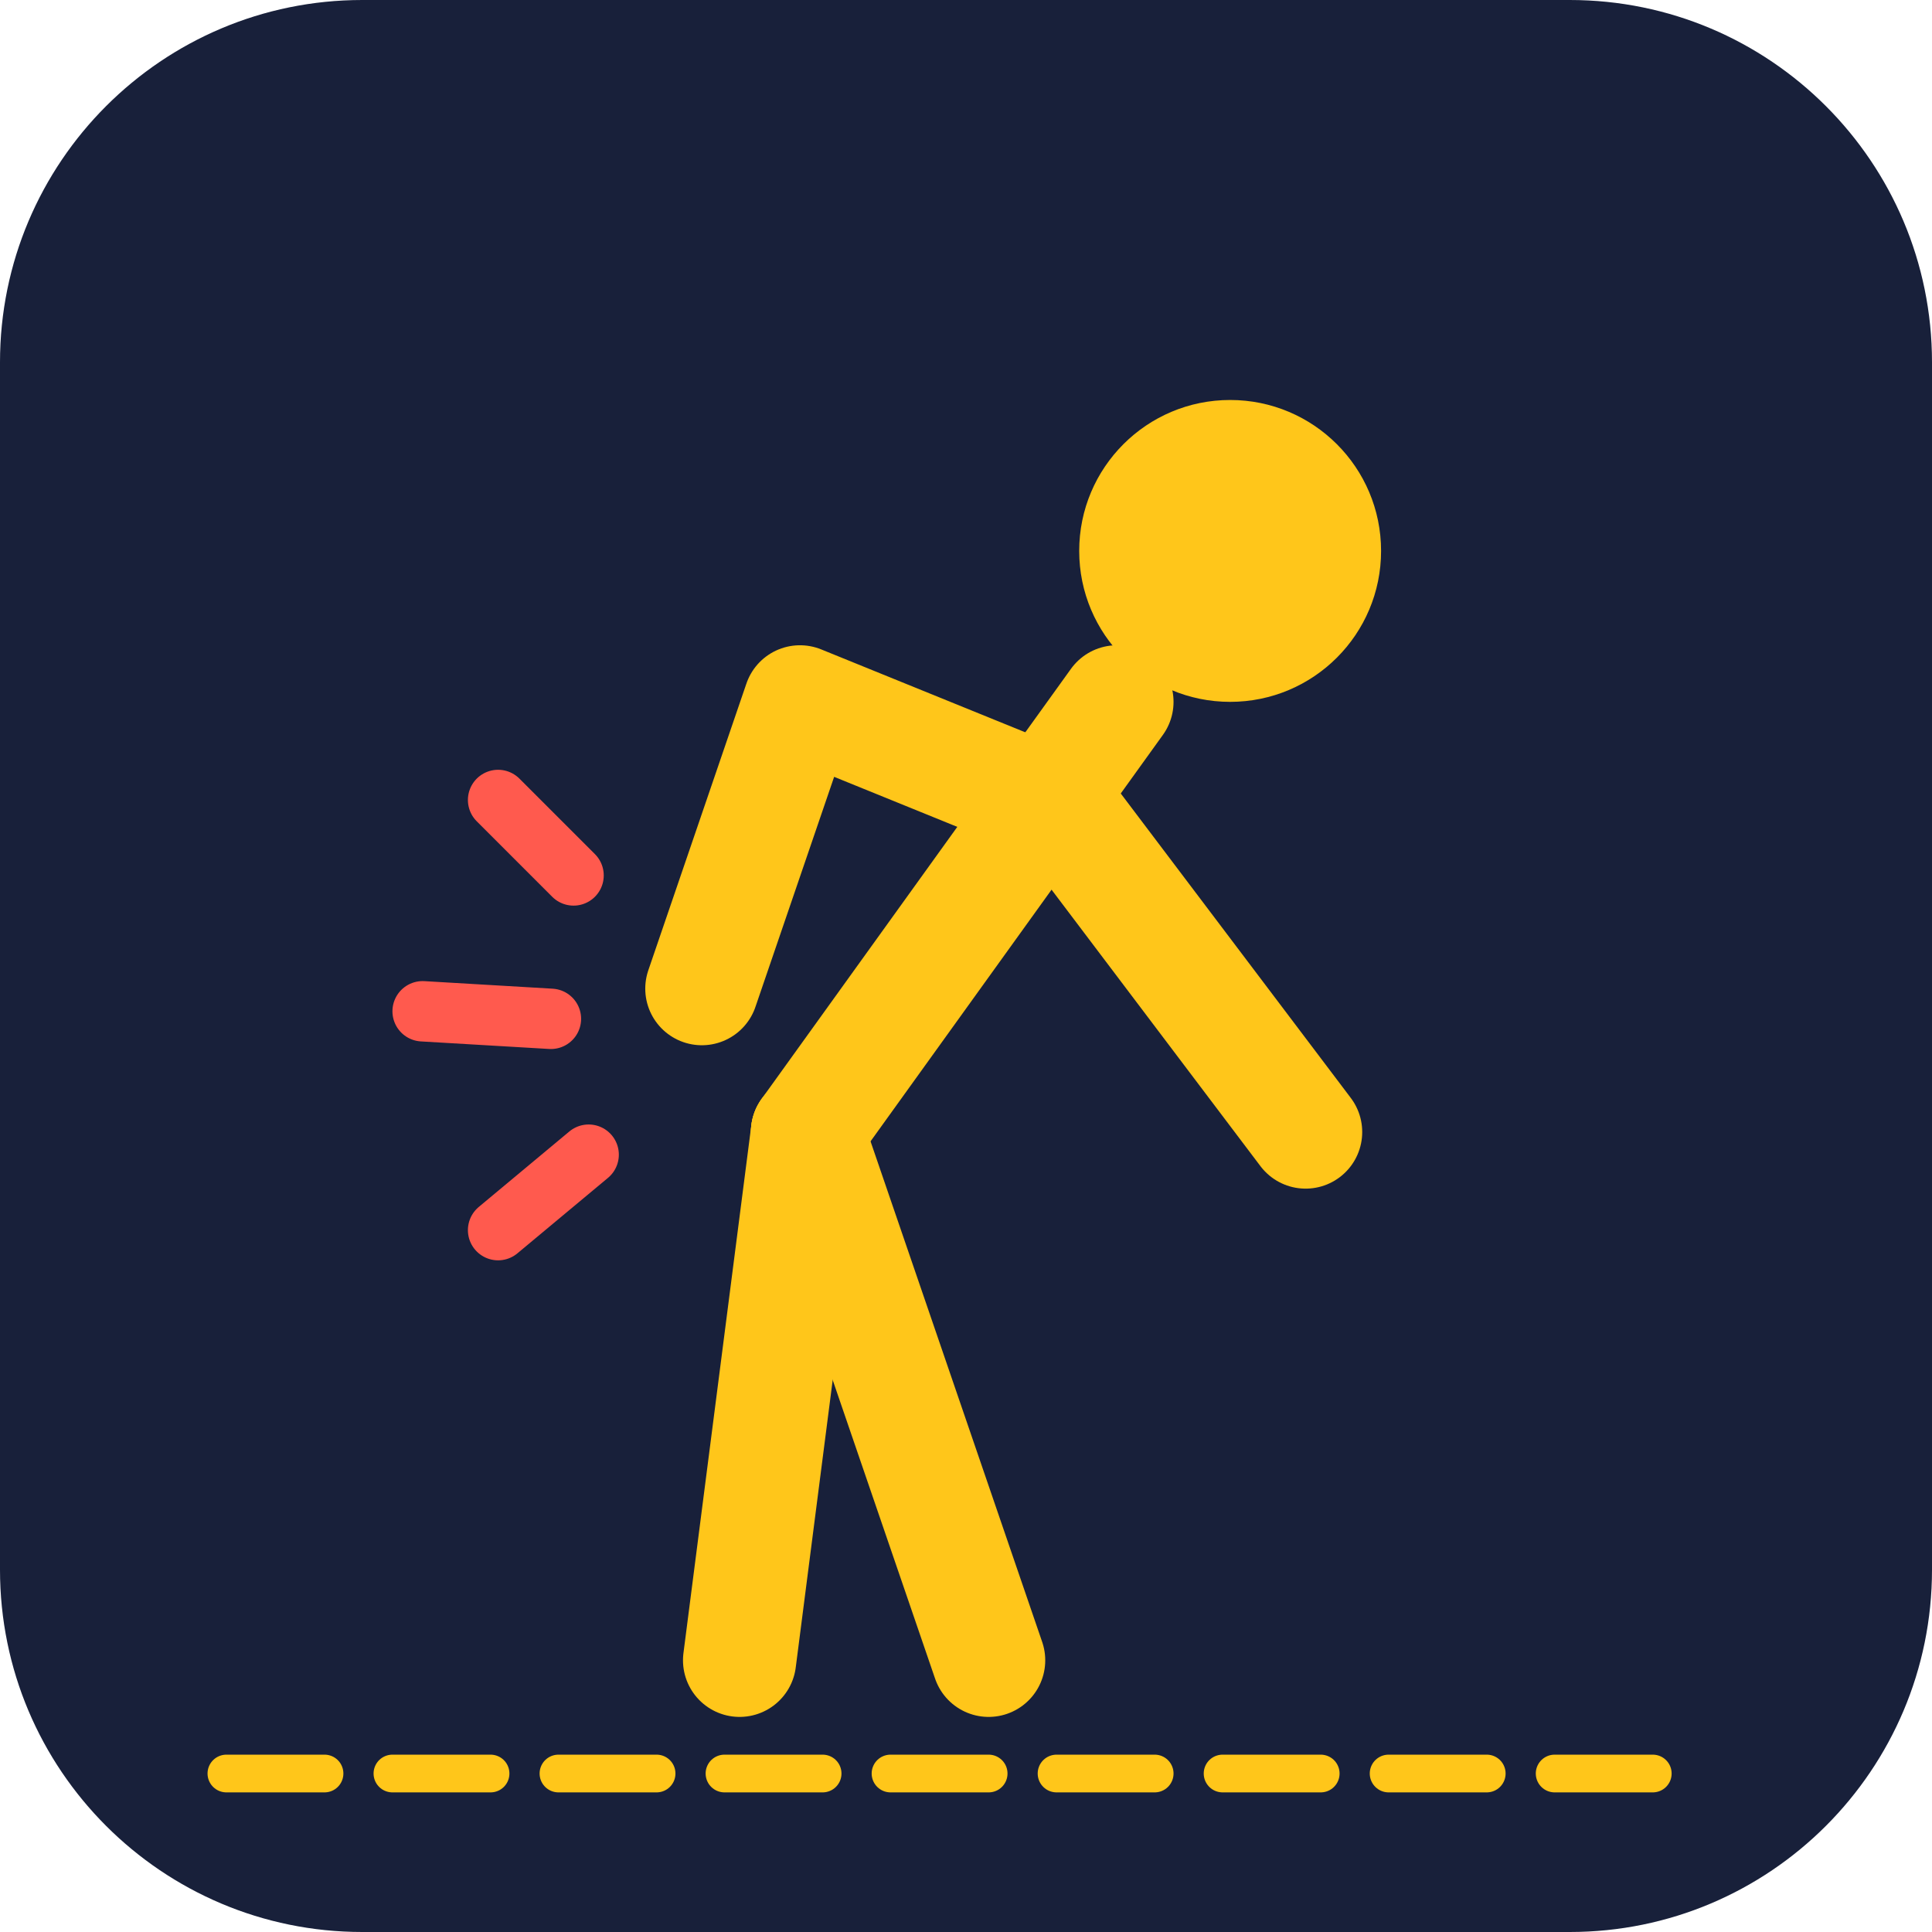
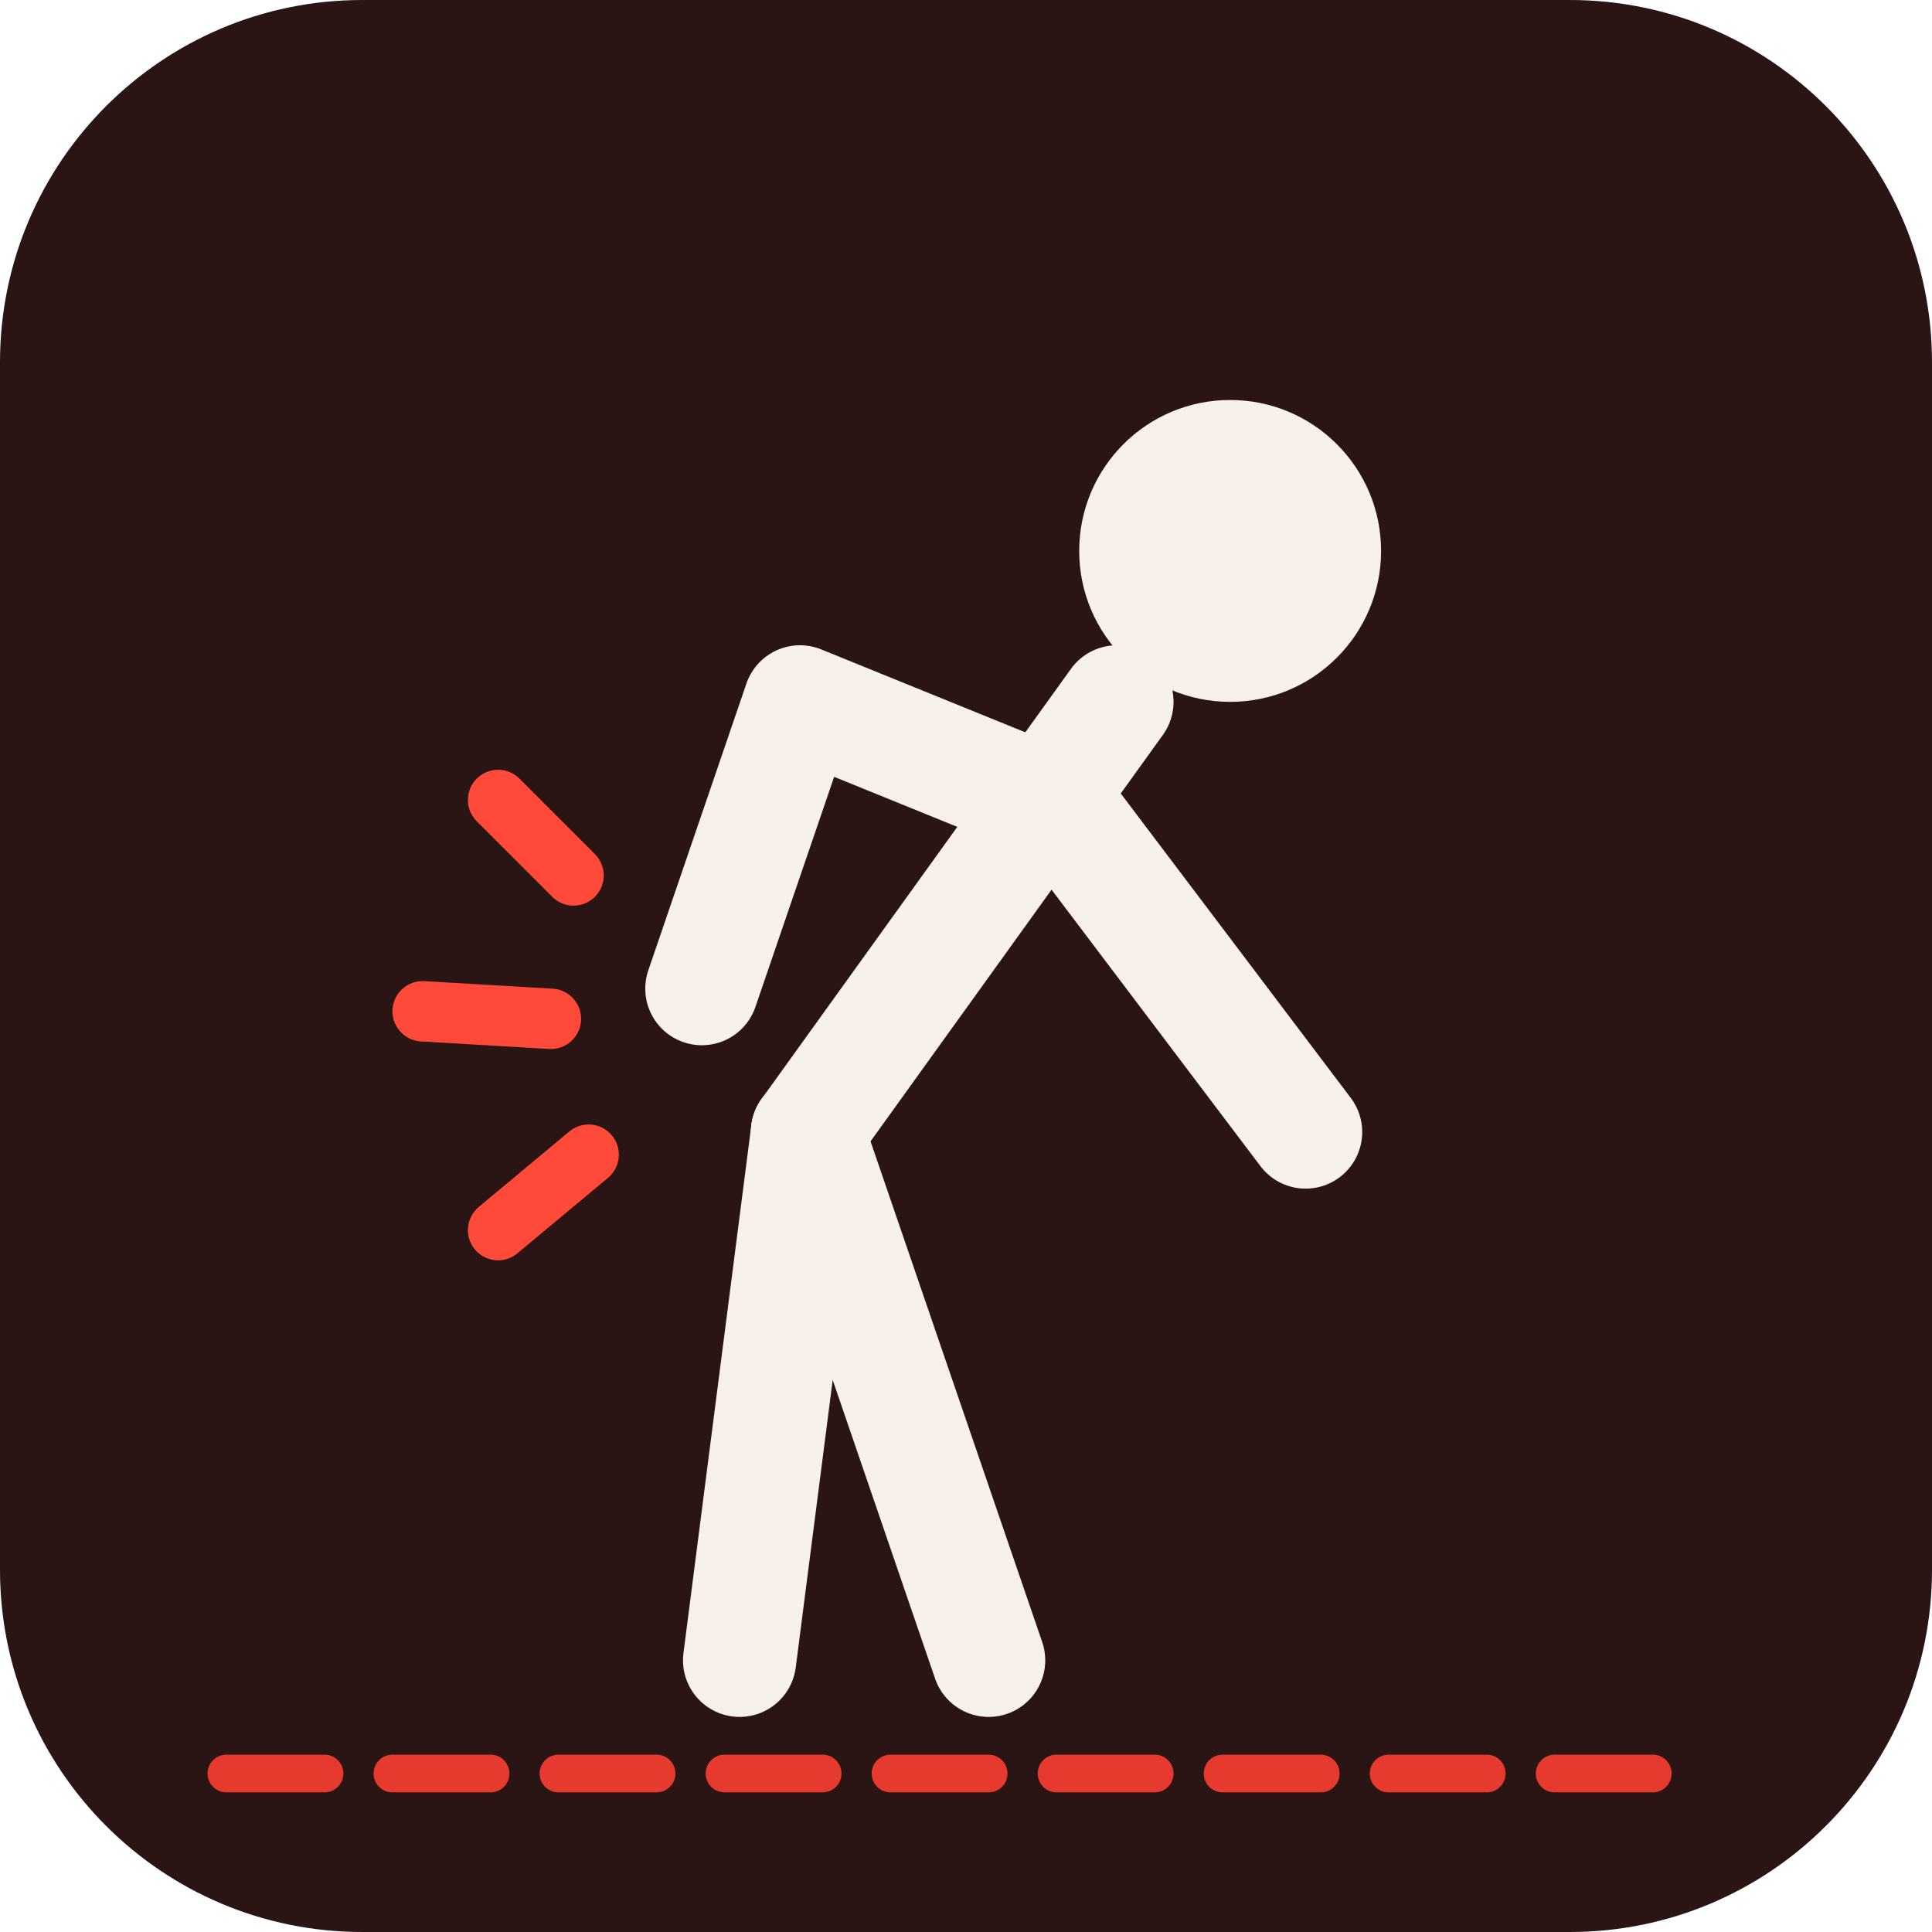
<svg xmlns="http://www.w3.org/2000/svg" viewBox="0 0 512 512">
-   <rect width="512" height="512" rx="96" fill="#18203a" />
-   <g fill="none" stroke="#ffc61a" stroke-width="30" stroke-linecap="round" stroke-linejoin="round">
+   <rect width="512" height="512" rx="96" fill="#2a1414" />
+   <g fill="none" stroke="#f7f1ea" stroke-width="30" stroke-linecap="round" stroke-linejoin="round">
    <path d="M296 186 L214 300" />
    <path d="M214 300 L196 440" />
    <path d="M214 300 L262 440" />
    <path d="M278 210 L346 300" />
    <path d="M276 212 L212 186 L186 262" />
  </g>
-   <circle cx="326" cy="146" r="40" fill="#ffc61a" />
-   <g fill="none" stroke="#ff5a4e" stroke-width="16" stroke-linecap="round" stroke-linejoin="round">
+   <circle cx="326" cy="146" r="40" fill="#f7f1ea" />
+   <g fill="none" stroke="#ff4a3a" stroke-width="16" stroke-linecap="round" stroke-linejoin="round">
    <path d="M152 232 L132 212" />
    <path d="M146 270 L112 268" />
    <path d="M156 306 L132 326" />
  </g>
-   <path d="M60 470 L452 470" stroke="#ffc61a" stroke-width="10" stroke-linecap="round" stroke-dasharray="26 18" />
+   <path d="M60 470 L452 470" stroke="#e63a2e" stroke-width="10" stroke-linecap="round" stroke-dasharray="26 18" />
</svg>
